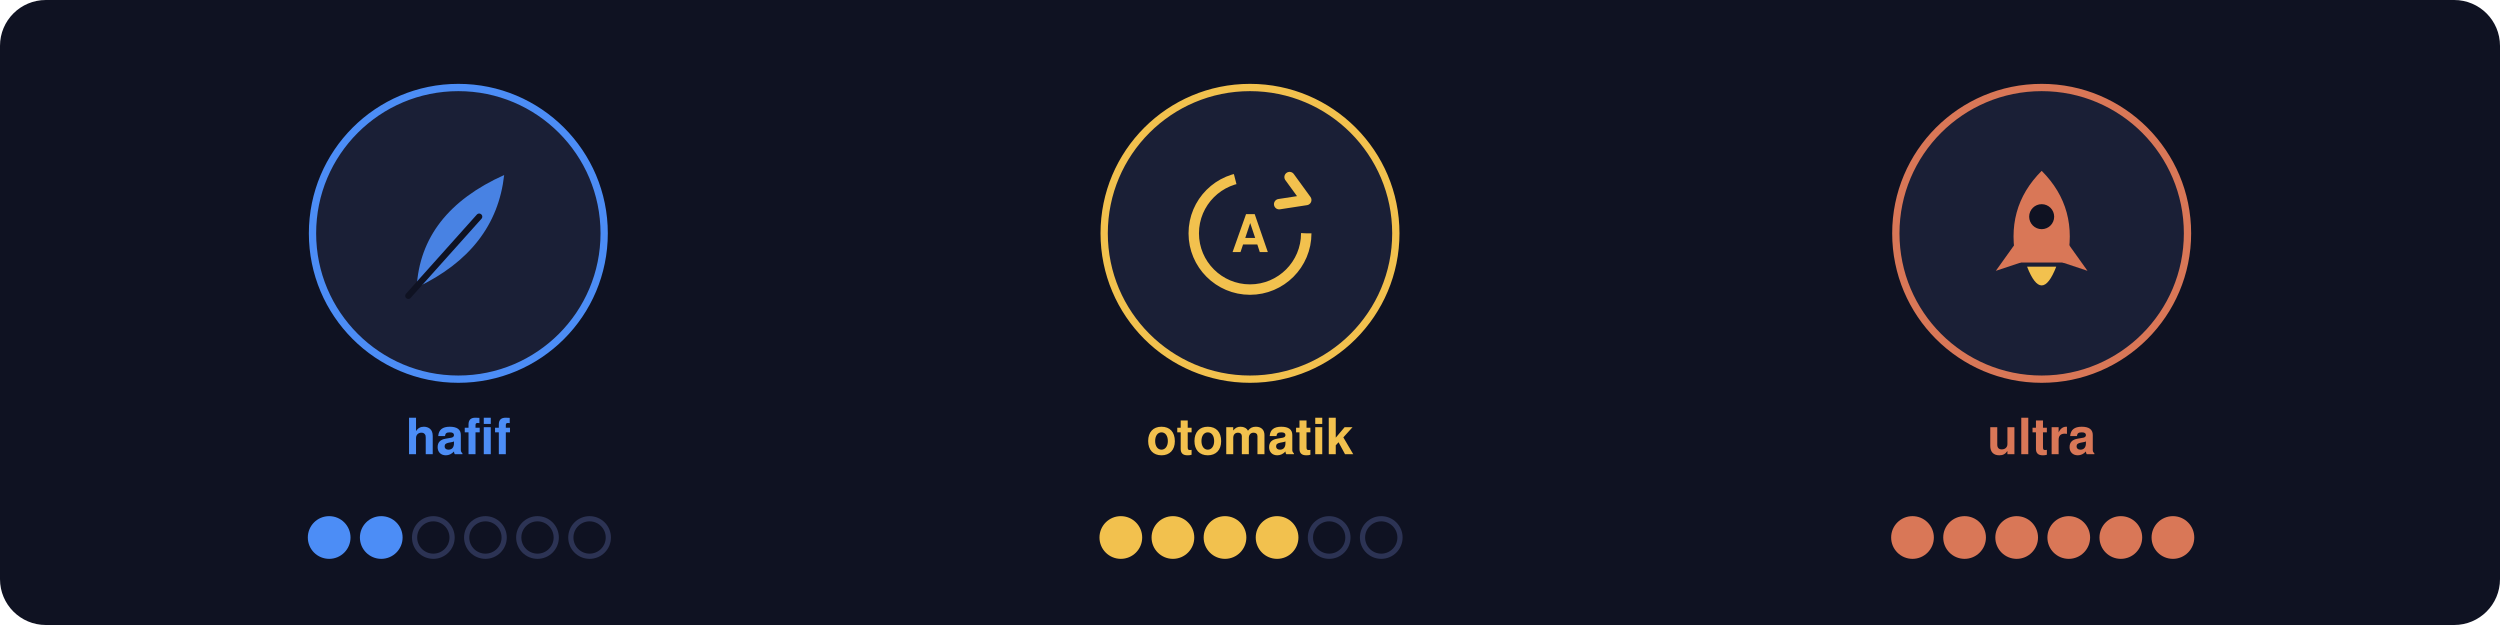
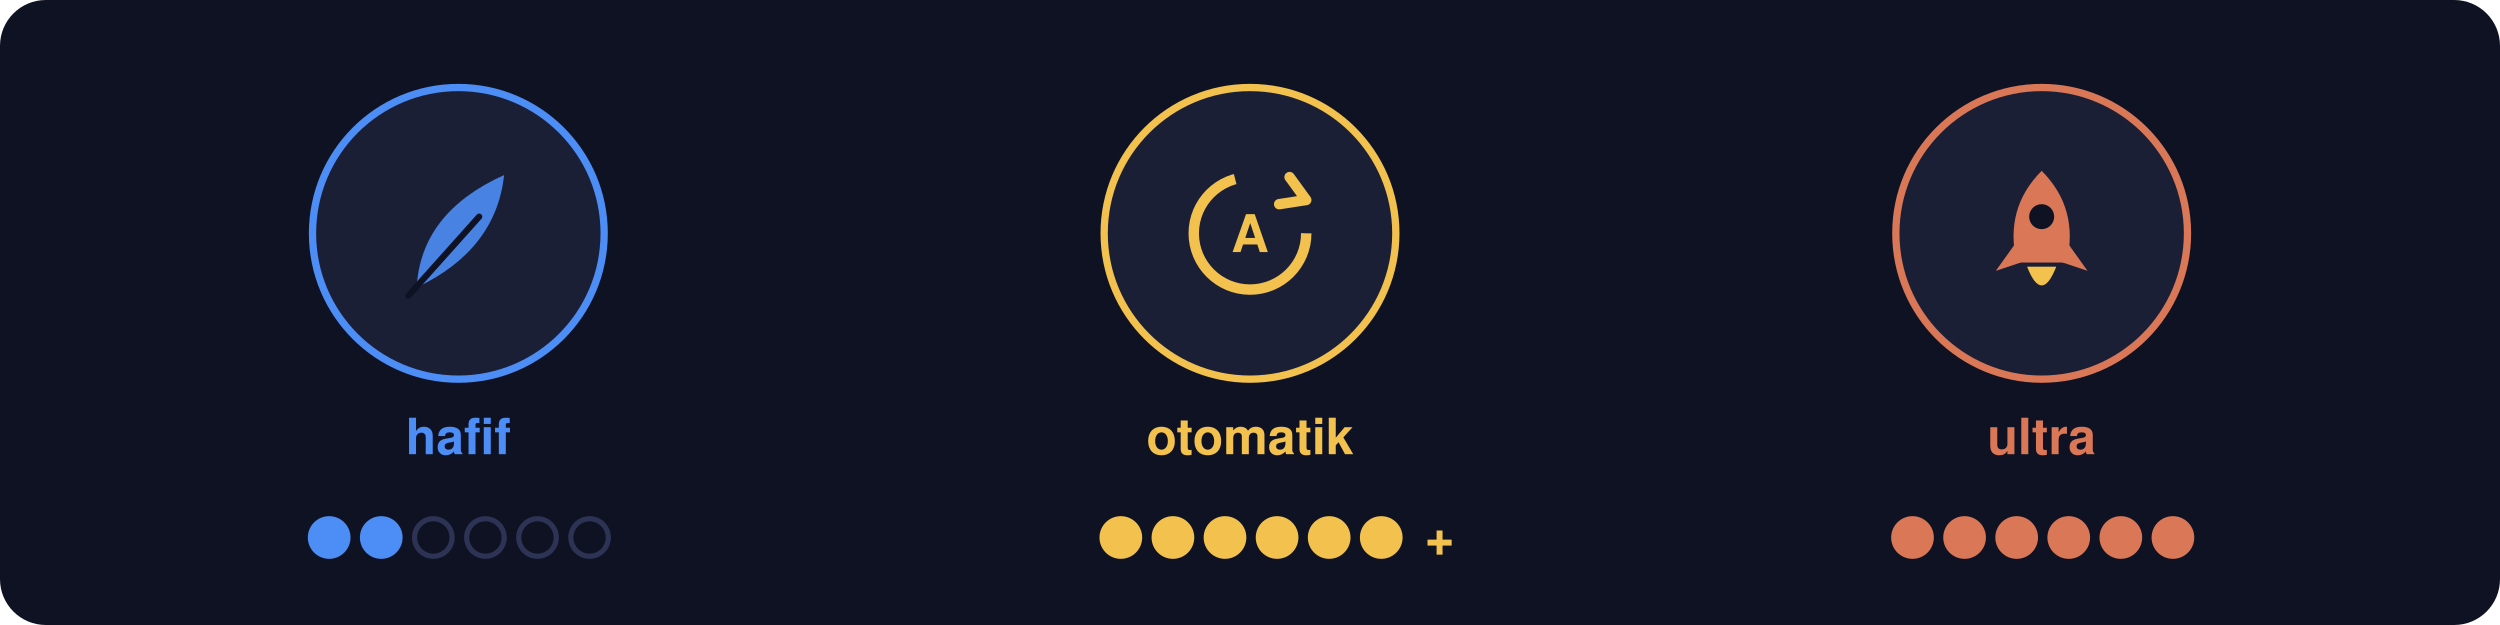
<svg xmlns="http://www.w3.org/2000/svg" width="1200" height="300" viewBox="0 0 1200 300" role="img" aria-label="Üç vites">
  <defs>
    <marker id="ok" markerWidth="12" markerHeight="12" refX="9" refY="6" orient="auto">
      <path d="M0,0 L12,6 L0,12 z" fill="#A3ABC8" />
    </marker>
    <pattern id="tara" width="8" height="8" patternUnits="userSpaceOnUse" patternTransform="rotate(45)">
      <rect width="8" height="8" fill="#141933" />
      <line x1="0" y1="0" x2="0" y2="8" stroke="#3A4266" stroke-width="3" />
    </pattern>
  </defs>
  <rect width="1200" height="300" rx="22" fill="#0F1222" />
  <circle cx="220" cy="112" r="70" fill="#1A1F36" stroke="#4C8DF6" stroke-width="3.5" />
  <path d="M 200 138 Q 202 102 242 84 Q 238 120 200 138 Z" fill="#4C8DF6" opacity=".9" />
  <line x1="196 " y1="142" x2="230" y2="104" stroke="#0F1222" stroke-width="3" stroke-linecap="round" stroke-linejoin="round" />
  <text x="220" y="218" font-family="-apple-system,Segoe UI,Helvetica,Arial,sans-serif" font-size="24" font-weight="800" fill="#4C8DF6" text-anchor="middle">hafif</text>
  <circle cx="158" cy="258" r="9" fill="#4C8DF6" stroke="#4C8DF6" stroke-width="2.5" />
  <circle cx="183" cy="258" r="9" fill="#4C8DF6" stroke="#4C8DF6" stroke-width="2.5" />
  <circle cx="208" cy="258" r="9" fill="none" stroke="#2C3354" stroke-width="2.5" />
  <circle cx="233" cy="258" r="9" fill="none" stroke="#2C3354" stroke-width="2.5" />
  <circle cx="258" cy="258" r="9" fill="none" stroke="#2C3354" stroke-width="2.5" />
  <circle cx="283" cy="258" r="9" fill="none" stroke="#2C3354" stroke-width="2.5" />
  <circle cx="600" cy="112" r="70" fill="#1A1F36" stroke="#F2C14E" stroke-width="3.5" />
  <circle cx="600" cy="112" r="27" fill="none" stroke="#F2C14E" stroke-width="5" stroke-dasharray="120 50" />
  <path d="M 619 85 L 627 96 L 614 98" fill="none" stroke="#F2C14E" stroke-width="5" stroke-linecap="round" stroke-linejoin="round" />
  <text x="600" y="121" font-family="-apple-system,Segoe UI,Helvetica,Arial,sans-serif" font-size="25" font-weight="800" fill="#F2C14E" text-anchor="middle">A</text>
  <text x="600" y="218" font-family="-apple-system,Segoe UI,Helvetica,Arial,sans-serif" font-size="24" font-weight="800" fill="#F2C14E" text-anchor="middle">otomatik</text>
  <circle cx="538" cy="258" r="9" fill="#F2C14E" stroke="#F2C14E" stroke-width="2.5" />
  <circle cx="563" cy="258" r="9" fill="#F2C14E" stroke="#F2C14E" stroke-width="2.5" />
  <circle cx="588" cy="258" r="9" fill="#F2C14E" stroke="#F2C14E" stroke-width="2.5" />
  <circle cx="613" cy="258" r="9" fill="#F2C14E" stroke="#F2C14E" stroke-width="2.5" />
-   <circle cx="638" cy="258" r="9" fill="none" stroke="#2C3354" stroke-width="2.5" />
-   <circle cx="663" cy="258" r="9" fill="none" stroke="#2C3354" stroke-width="2.5" />
+   <circle cx="638" cy="258" r="9" fill="#F2C14E" stroke="#F2C14E" stroke-width="2.5" />
+   <circle cx="663" cy="258" r="9" fill="#F2C14E" stroke="#F2C14E" stroke-width="2.5" />
+   <text x="684" y="266" font-family="-apple-system,Segoe UI,Helvetica,Arial,sans-serif" font-size="24" font-weight="800" fill="#F2C14E">+</text>
  <circle cx="980" cy="112" r="70" fill="#1A1F36" stroke="#D97757" stroke-width="3.5" />
  <path d="M 980 82 Q 998 100 992 126 L 968 126 Q 962 100 980 82 Z" fill="#D97757" />
  <circle cx="980" cy="104" r="6" fill="#0F1222" />
  <path d="M 968 116 L 958 130 L 970 126 Z M 992 116 L 1002 130 L 990 126 Z" fill="#D97757" />
  <path d="M 973 128 Q 980 146 987 128 Z" fill="#F2C14E" />
  <text x="980" y="218" font-family="-apple-system,Segoe UI,Helvetica,Arial,sans-serif" font-size="24" font-weight="800" fill="#D97757" text-anchor="middle">ultra</text>
  <circle cx="918" cy="258" r="9" fill="#D97757" stroke="#D97757" stroke-width="2.5" />
  <circle cx="943" cy="258" r="9" fill="#D97757" stroke="#D97757" stroke-width="2.5" />
  <circle cx="968" cy="258" r="9" fill="#D97757" stroke="#D97757" stroke-width="2.5" />
  <circle cx="993" cy="258" r="9" fill="#D97757" stroke="#D97757" stroke-width="2.5" />
  <circle cx="1018" cy="258" r="9" fill="#D97757" stroke="#D97757" stroke-width="2.5" />
  <circle cx="1043" cy="258" r="9" fill="#D97757" stroke="#D97757" stroke-width="2.5" />
</svg>
